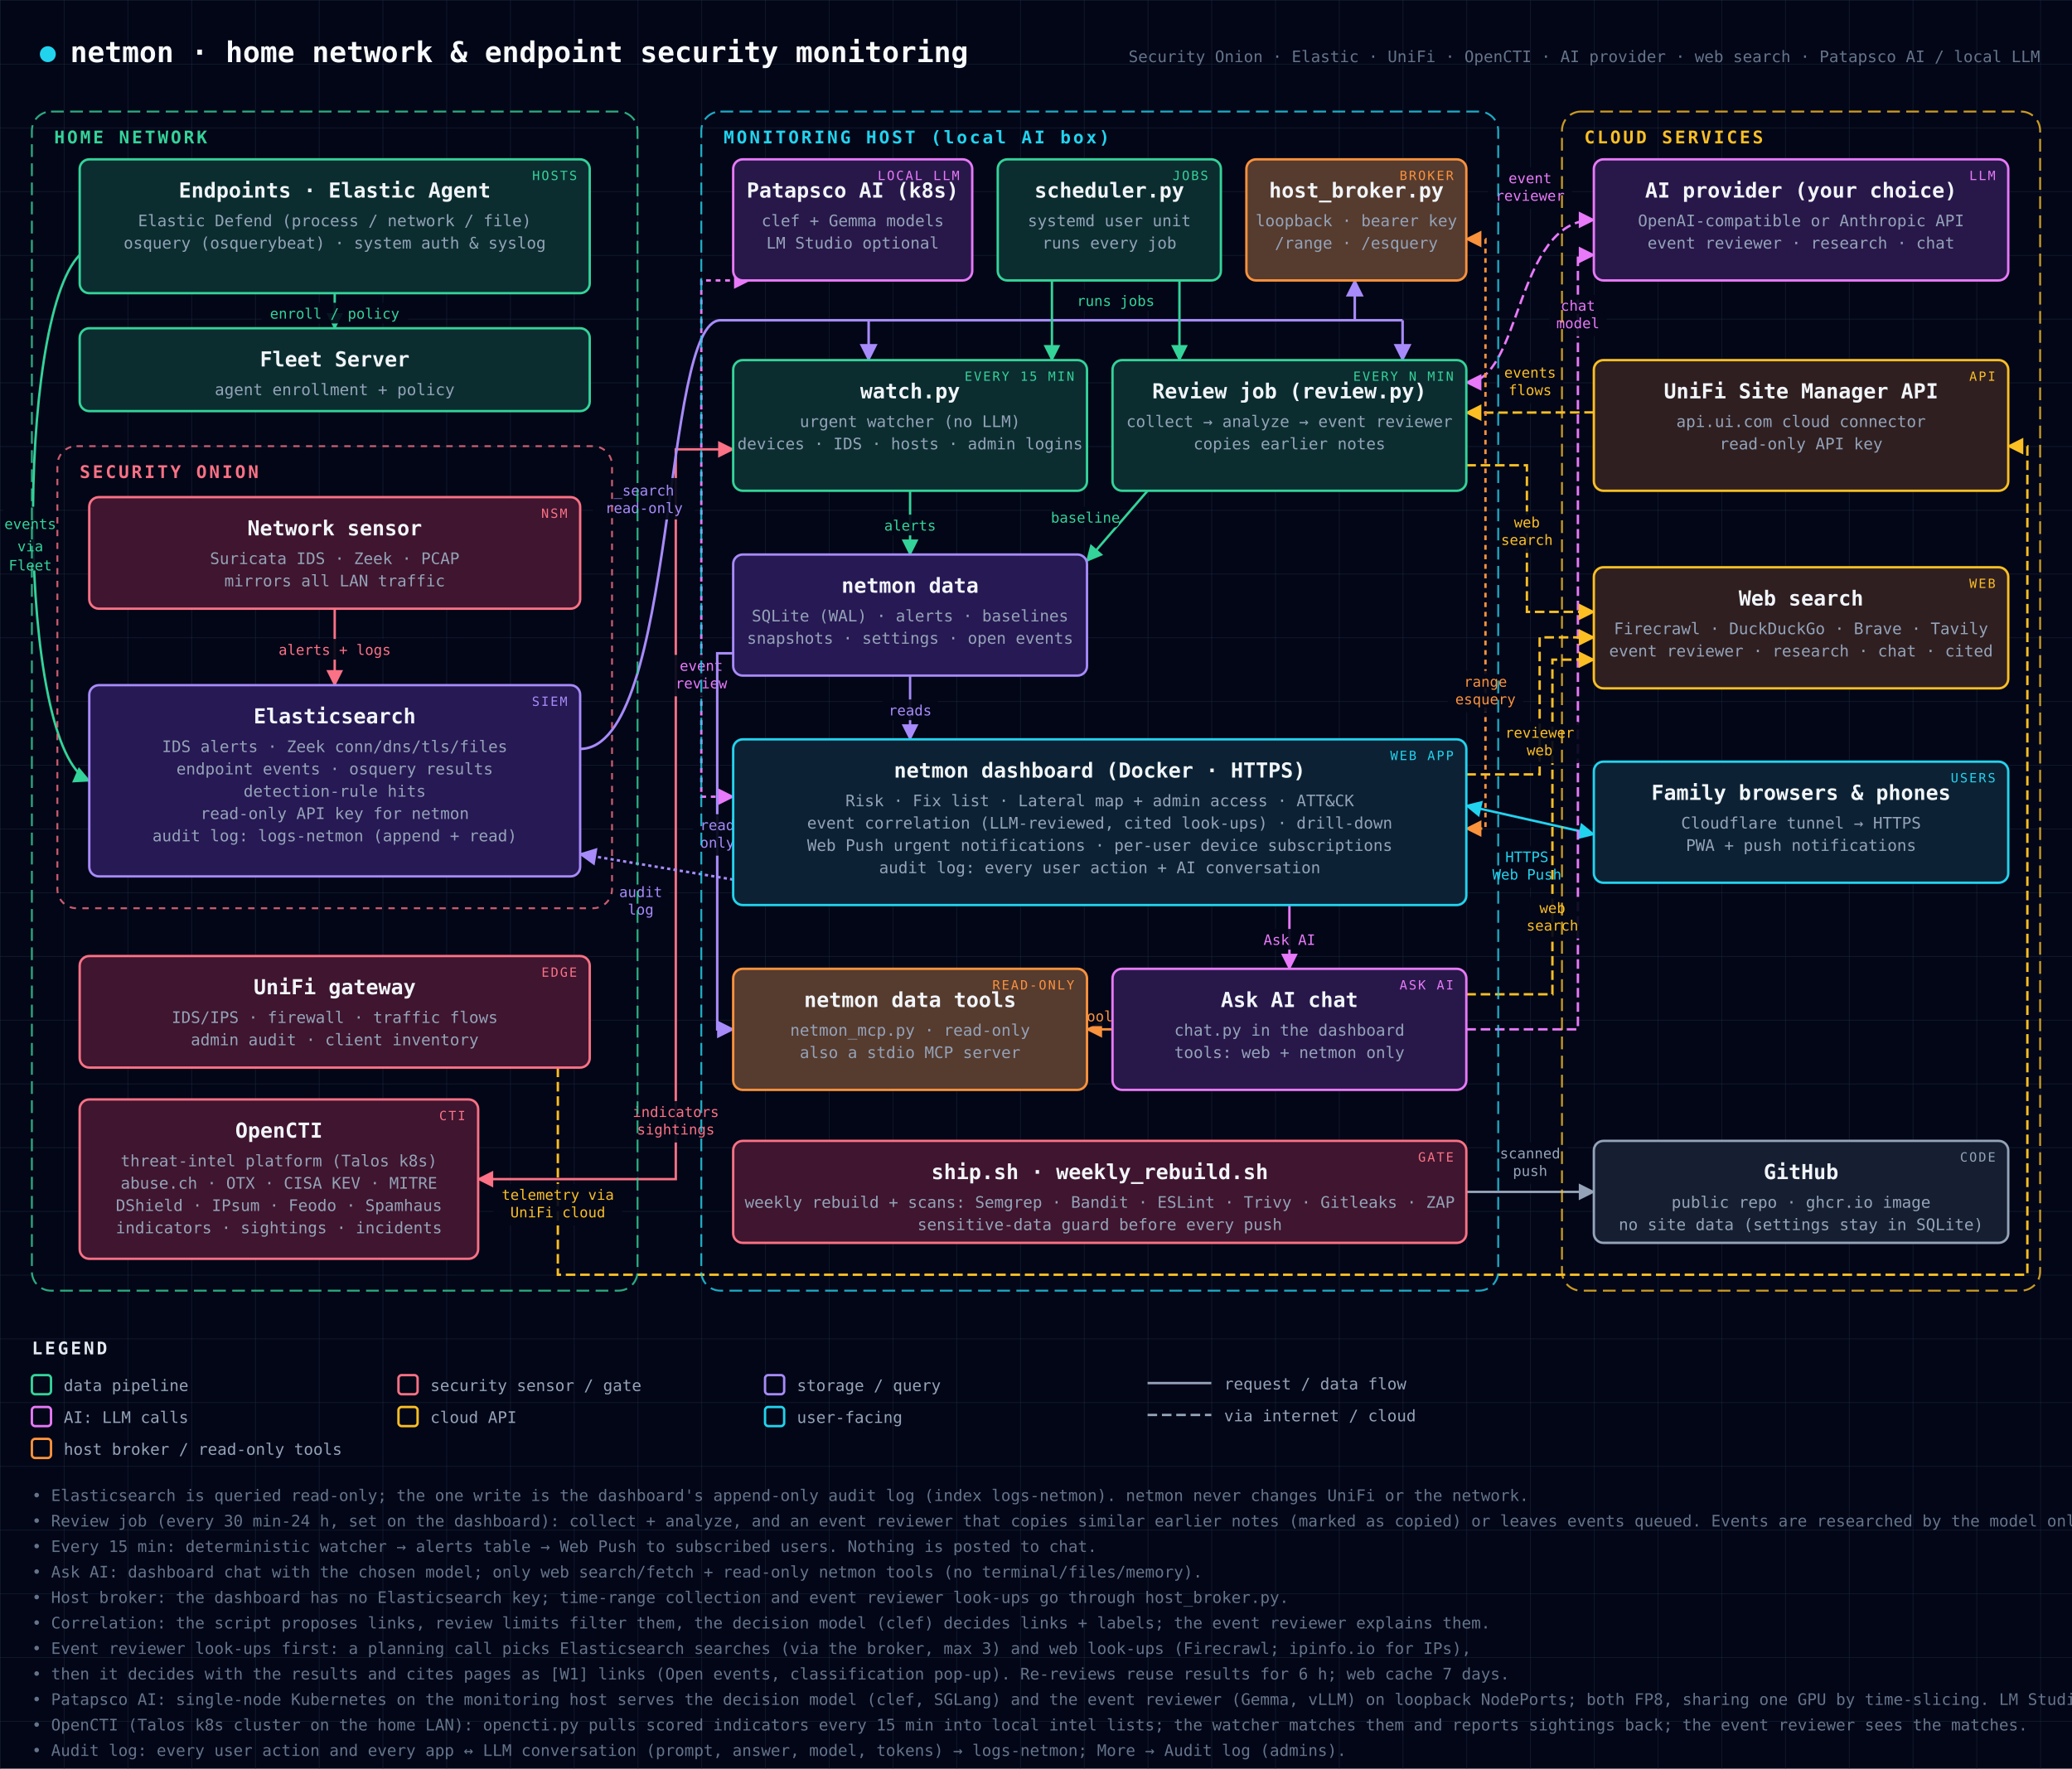
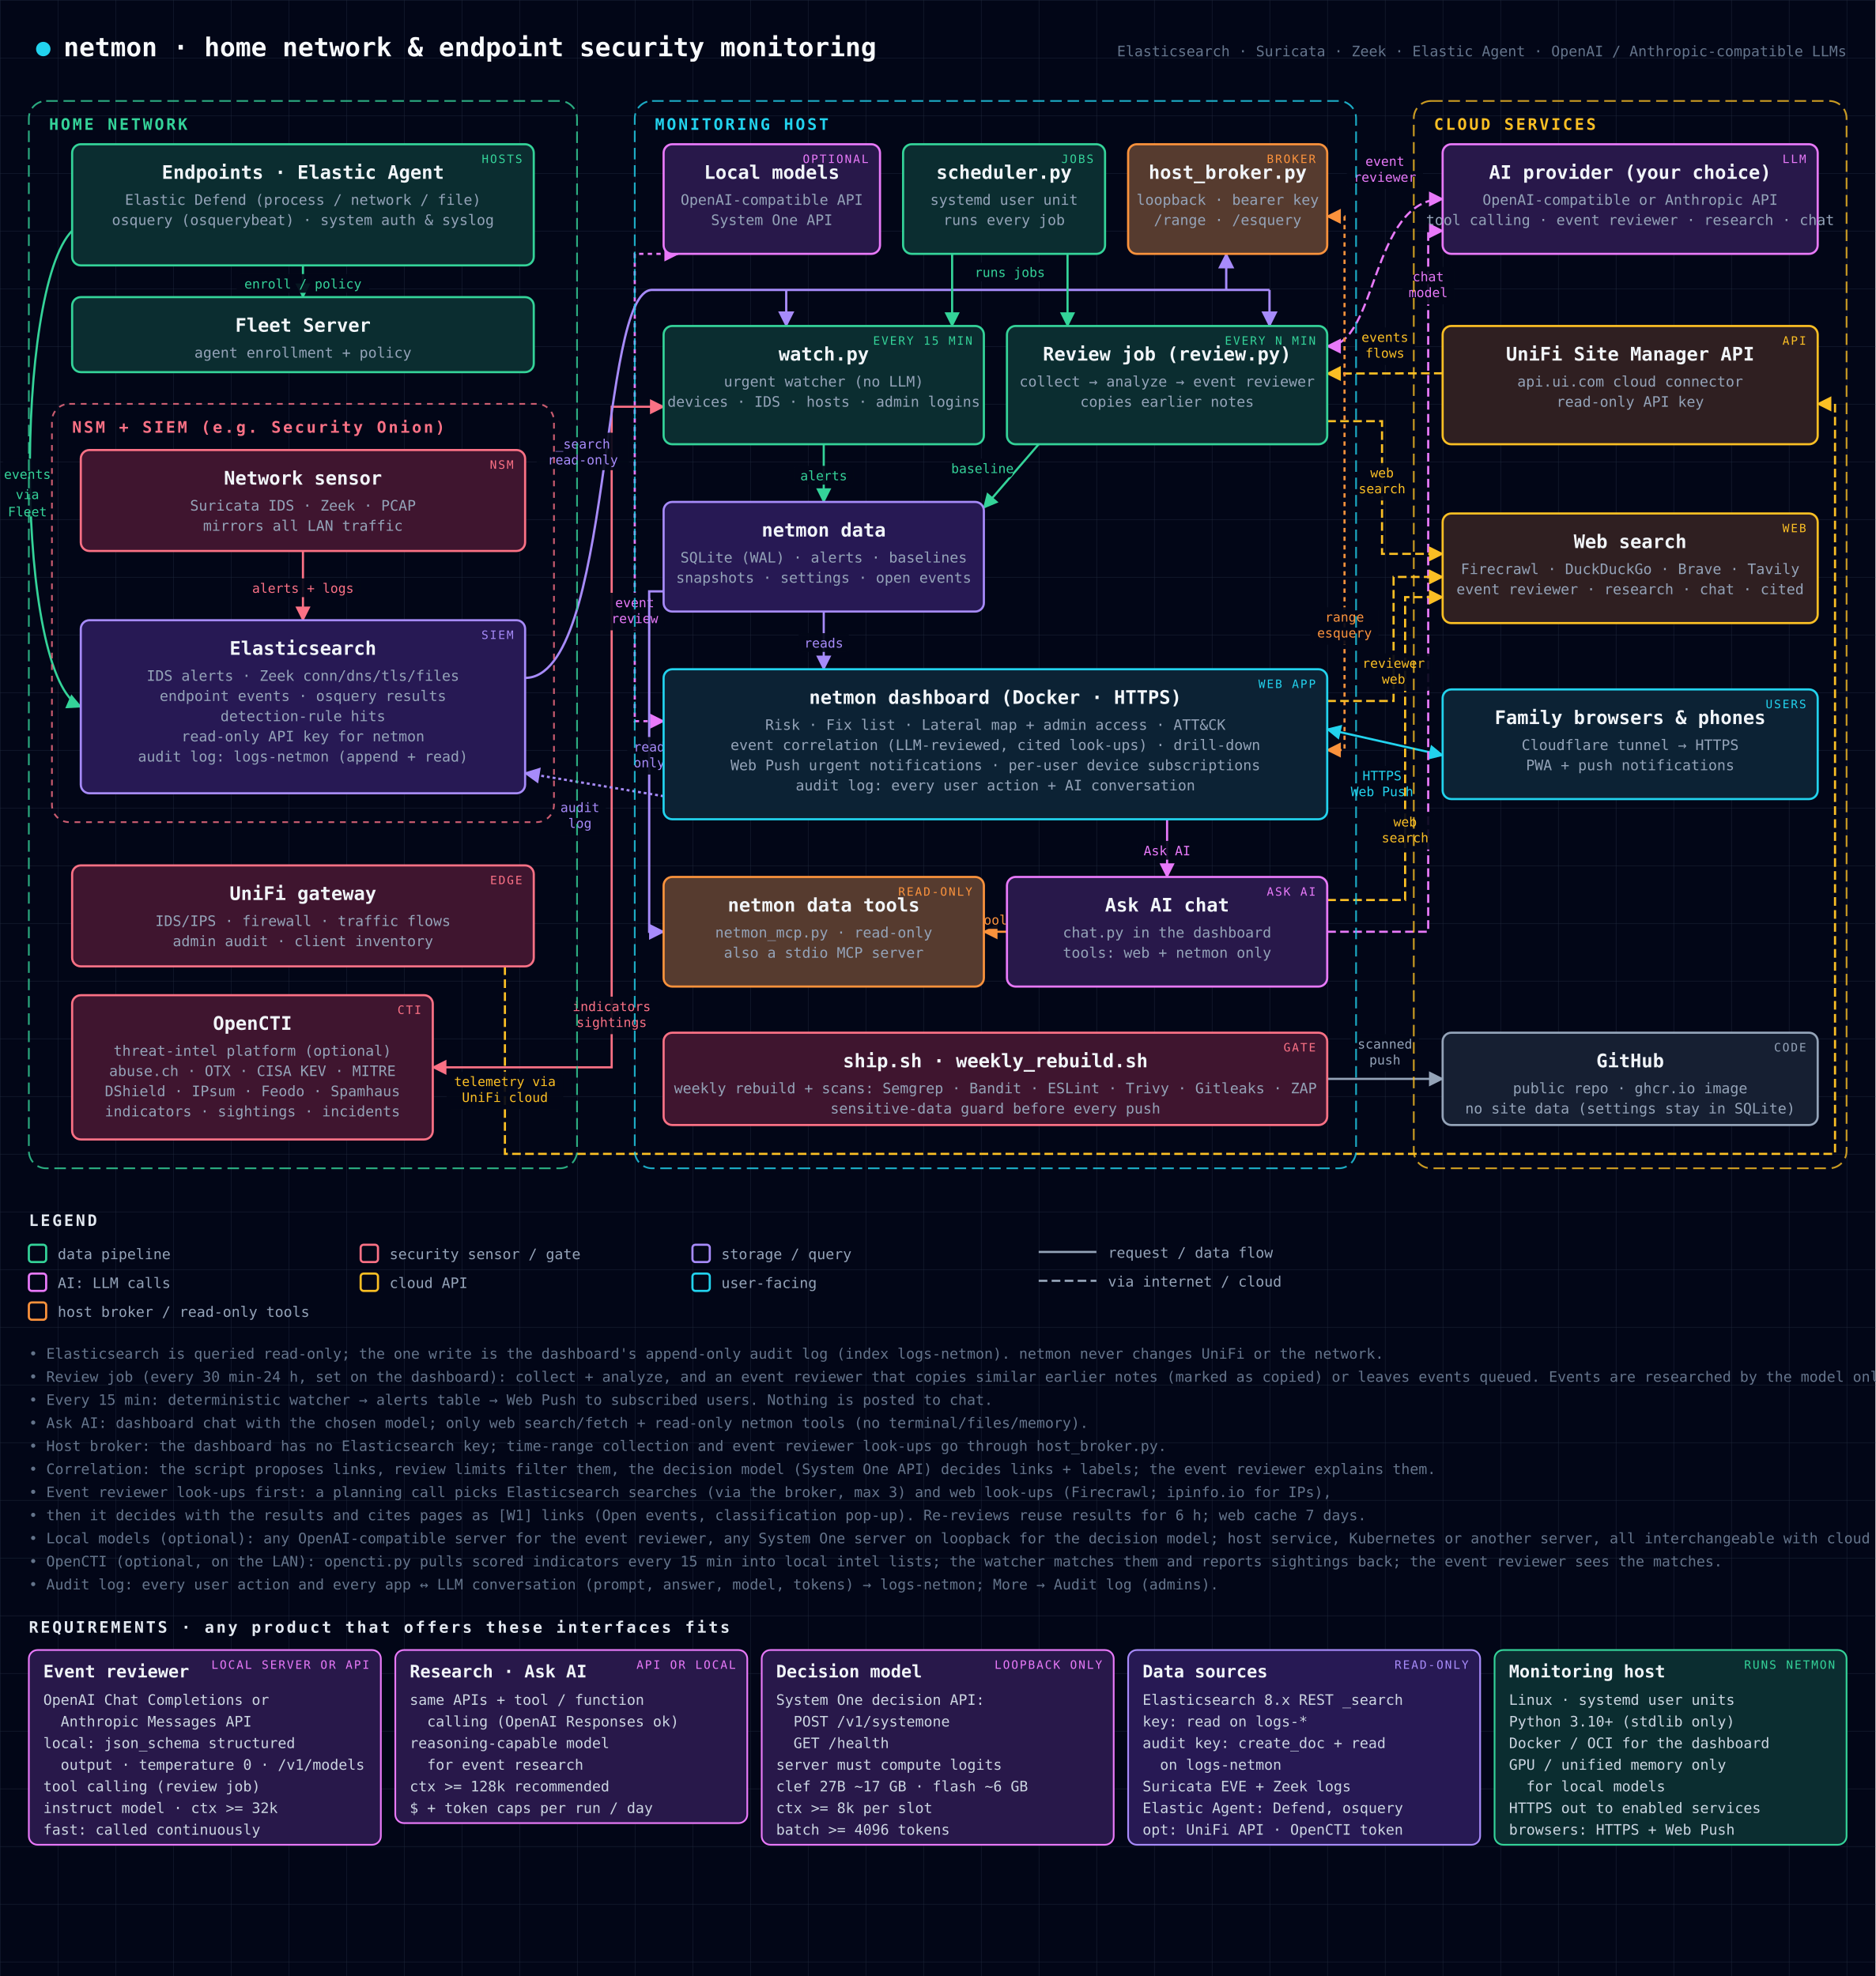
- <svg xmlns="http://www.w3.org/2000/svg" viewBox="0 0 1300 1110" width="1300" height="1110" font-family="JetBrains Mono, ui-monospace, SFMono-Regular, Menlo, Consolas, monospace">
+ <svg xmlns="http://www.w3.org/2000/svg" viewBox="0 0 1300 1370" width="1300" height="1370" font-family="JetBrains Mono, ui-monospace, SFMono-Regular, Menlo, Consolas, monospace">
  <defs>
    <pattern id="grid" width="40" height="40" patternUnits="userSpaceOnUse">
      <path d="M 40 0 L 0 0 0 40" fill="none" stroke="#1e293b" stroke-width="0.5" />
    </pattern>
    <marker id="ah-22d3ee" viewBox="0 0 10 10" refX="9" refY="5" markerWidth="7" markerHeight="7" orient="auto-start-reverse">
      <path d="M0,0 L10,5 L0,10 z" fill="#22d3ee" />
    </marker>
    <marker id="ah-34d399" viewBox="0 0 10 10" refX="9" refY="5" markerWidth="7" markerHeight="7" orient="auto-start-reverse">
      <path d="M0,0 L10,5 L0,10 z" fill="#34d399" />
    </marker>
    <marker id="ah-64748b" viewBox="0 0 10 10" refX="9" refY="5" markerWidth="7" markerHeight="7" orient="auto-start-reverse">
      <path d="M0,0 L10,5 L0,10 z" fill="#64748b" />
    </marker>
    <marker id="ah-94a3b8" viewBox="0 0 10 10" refX="9" refY="5" markerWidth="7" markerHeight="7" orient="auto-start-reverse">
      <path d="M0,0 L10,5 L0,10 z" fill="#94a3b8" />
    </marker>
    <marker id="ah-a78bfa" viewBox="0 0 10 10" refX="9" refY="5" markerWidth="7" markerHeight="7" orient="auto-start-reverse">
      <path d="M0,0 L10,5 L0,10 z" fill="#a78bfa" />
    </marker>
    <marker id="ah-e879f9" viewBox="0 0 10 10" refX="9" refY="5" markerWidth="7" markerHeight="7" orient="auto-start-reverse">
      <path d="M0,0 L10,5 L0,10 z" fill="#e879f9" />
    </marker>
    <marker id="ah-fb7185" viewBox="0 0 10 10" refX="9" refY="5" markerWidth="7" markerHeight="7" orient="auto-start-reverse">
      <path d="M0,0 L10,5 L0,10 z" fill="#fb7185" />
    </marker>
    <marker id="ah-fb923c" viewBox="0 0 10 10" refX="9" refY="5" markerWidth="7" markerHeight="7" orient="auto-start-reverse">
      <path d="M0,0 L10,5 L0,10 z" fill="#fb923c" />
    </marker>
    <marker id="ah-fbbf24" viewBox="0 0 10 10" refX="9" refY="5" markerWidth="7" markerHeight="7" orient="auto-start-reverse">
      <path d="M0,0 L10,5 L0,10 z" fill="#fbbf24" />
    </marker>
  </defs>
-   <rect width="1300" height="1110" fill="#020617" />
-   <rect width="1300" height="1110" fill="url(#grid)" />
+   <rect width="1300" height="1370" fill="#020617" />
+   <rect width="1300" height="1370" fill="url(#grid)" />
  <circle cx="30" cy="34" r="5" fill="#22d3ee" />
  <text x="44" y="39" fill="#f8fafc" font-size="18" font-weight="700">netmon · home network &amp; endpoint security monitoring</text>
-   <text x="1280" y="39" text-anchor="end" fill="#64748b" font-size="10">Security Onion · Elastic · UniFi · OpenCTI · AI provider · web search · Patapsco AI / local LLM</text>
+   <text x="1280" y="39" text-anchor="end" fill="#64748b" font-size="10">Elasticsearch · Suricata · Zeek · Elastic Agent · OpenAI / Anthropic-compatible LLMs</text>
  <path d="M210.0,184 L210.0,206" fill="none" stroke="#34d399" stroke-width="1.5" marker-end="url(#ah-34d399)" />
  <rect x="164.0" y="190.0" width="92.0" height="13" rx="3" fill="#020617" opacity="0.92" />
  <text x="210.0" y="200.0" text-anchor="middle" fill="#34d399" font-size="9">enroll / policy</text>
  <path d="M50,160 C10,200 10,470 56,490" fill="none" stroke="#34d399" stroke-width="1.5" marker-end="url(#ah-34d399)" />
  <rect x="2" y="318" width="34" height="40" fill="#020617" opacity="0.9" />
  <text x="19" y="332" text-anchor="middle" fill="#34d399" font-size="9">events</text>
  <text x="19" y="346" text-anchor="middle" fill="#34d399" font-size="9">via</text>
  <text x="19" y="358" text-anchor="middle" fill="#34d399" font-size="9">Fleet</text>
  <path d="M210.0,382 L210.0,430" fill="none" stroke="#fb7185" stroke-width="1.5" marker-end="url(#ah-fb7185)" />
  <rect x="169.6" y="401.0" width="80.8" height="13" rx="3" fill="#020617" opacity="0.92" />
  <text x="210.0" y="411.0" text-anchor="middle" fill="#fb7185" font-size="9">alerts + logs</text>
  <path d="M300,740 L424,740 L424,282 L460,282" fill="none" stroke="#fb7185" stroke-width="1.5" marker-start="url(#ah-fb7185)" marker-end="url(#ah-fb7185)" />
  <rect x="392.0" y="691" width="64.0" height="26" rx="3" fill="#020617" opacity="0.92" />
  <text x="424" y="701" text-anchor="middle" fill="#fb7185" font-size="9">indicators</text>
  <text x="424" y="712" text-anchor="middle" fill="#fb7185" font-size="9">sightings</text>
  <path d="M364,470 C425,470 415,201 452,201 L880,201" fill="none" stroke="#a78bfa" stroke-width="1.6" />
  <path d="M545,201 L545,226" fill="none" stroke="#a78bfa" stroke-width="1.6" marker-end="url(#ah-a78bfa)" />
  <path d="M880,201 L880,226" fill="none" stroke="#a78bfa" stroke-width="1.6" marker-end="url(#ah-a78bfa)" />
  <rect x="372" y="300" width="64" height="26" rx="3" fill="#020617" opacity="0.92" />
  <text x="404" y="311" text-anchor="middle" fill="#a78bfa" font-size="9">_search</text>
  <text x="404" y="322" text-anchor="middle" fill="#a78bfa" font-size="9">read-only</text>
  <path d="M350,670 L350,800 L1272,800 L1272,280 L1260,280" fill="none" stroke="#fbbf24" stroke-width="1.5" stroke-dasharray="6,3" marker-end="url(#ah-fbbf24)" />
  <rect x="309.6" y="743" width="80.8" height="26" rx="3" fill="#020617" opacity="0.92" />
  <text x="350" y="753" text-anchor="middle" fill="#fbbf24" font-size="9">telemetry via</text>
  <text x="350" y="764" text-anchor="middle" fill="#fbbf24" font-size="9">UniFi cloud</text>
  <path d="M1000,258.8 L920,259" fill="none" stroke="#fbbf24" stroke-width="1.5" marker-end="url(#ah-fbbf24)" stroke-dasharray="6,3" />
  <rect x="939.2" y="227" width="41.6" height="26" rx="3" fill="#020617" opacity="0.92" />
  <text x="960" y="237" text-anchor="middle" fill="#fbbf24" font-size="9">events</text>
  <text x="960" y="248" text-anchor="middle" fill="#fbbf24" font-size="9">flows</text>
  <path d="M920,240 C955,240 950,138 1000,138" fill="none" stroke="#e879f9" stroke-width="1.5" stroke-dasharray="6,3" marker-start="url(#ah-e879f9)" marker-end="url(#ah-e879f9)" />
  <rect x="933.6" y="105" width="52.8" height="26" rx="3" fill="#020617" opacity="0.92" />
  <text x="960" y="115" text-anchor="middle" fill="#e879f9" font-size="9">event</text>
  <text x="960" y="126" text-anchor="middle" fill="#e879f9" font-size="9">reviewer</text>
  <path d="M660,176 L660,226" fill="none" stroke="#34d399" stroke-width="1.5" marker-end="url(#ah-34d399)" />
  <path d="M740,176 L740,226" fill="none" stroke="#34d399" stroke-width="1.5" marker-end="url(#ah-34d399)" />
  <rect x="671" y="182" width="58" height="13" rx="3" fill="#020617" />
  <text x="700" y="192" text-anchor="middle" fill="#34d399" font-size="9">runs jobs</text>
  <path d="M850,201 L850,176" fill="none" stroke="#a78bfa" stroke-width="1.6" marker-end="url(#ah-a78bfa)" />
  <path d="M920,150 L932,150 L932,520 L920,520" fill="none" stroke="#fb923c" stroke-width="1.5" stroke-dasharray="3,3" marker-start="url(#ah-fb923c)" marker-end="url(#ah-fb923c)" />
  <rect x="908.4" y="421" width="47.2" height="26" rx="3" fill="#020617" opacity="0.92" />
  <text x="932" y="431" text-anchor="middle" fill="#fb923c" font-size="9">range</text>
  <text x="932" y="442" text-anchor="middle" fill="#fb923c" font-size="9">esquery</text>
  <path d="M571.0,308 L571.0,348" fill="none" stroke="#34d399" stroke-width="1.5" marker-end="url(#ah-34d399)" />
  <rect x="550.2" y="323.0" width="41.6" height="13" rx="3" fill="#020617" opacity="0.92" />
  <text x="571.0" y="333.0" text-anchor="middle" fill="#34d399" font-size="9">alerts</text>
  <path d="M720,308 L682,352" fill="none" stroke="#34d399" stroke-width="1.5" marker-end="url(#ah-34d399)" />
  <rect x="660" y="318" width="42" height="13" rx="3" fill="#020617" />
  <text x="681" y="328" text-anchor="middle" fill="#34d399" font-size="9">baseline</text>
  <path d="M571.0,424 L571,464" fill="none" stroke="#a78bfa" stroke-width="1.5" marker-end="url(#ah-a78bfa)" />
  <rect x="553.0" y="439.0" width="36.0" height="13" rx="3" fill="#020617" opacity="0.92" />
  <text x="571.0" y="449.0" text-anchor="middle" fill="#a78bfa" font-size="9">reads</text>
  <path d="M920,505.6 L1000,523.6" fill="none" stroke="#22d3ee" stroke-width="1.5" marker-end="url(#ah-22d3ee)" marker-start="url(#ah-22d3ee)" />
  <rect x="931.6" y="531" width="52.8" height="26" rx="3" fill="#020617" opacity="0.92" />
  <text x="958" y="541" text-anchor="middle" fill="#22d3ee" font-size="9">HTTPS</text>
  <text x="958" y="552" text-anchor="middle" fill="#22d3ee" font-size="9">Web Push</text>
  <path d="M920,748.0 L1000,748.0" fill="none" stroke="#94a3b8" stroke-width="1.5" marker-end="url(#ah-94a3b8)" />
  <rect x="936.4" y="717" width="47.2" height="26" rx="3" fill="#020617" opacity="0.92" />
  <text x="960" y="727" text-anchor="middle" fill="#94a3b8" font-size="9">scanned</text>
  <text x="960" y="738" text-anchor="middle" fill="#94a3b8" font-size="9">push</text>
  <path d="M470,176 L440,176 L440,500 L460,500" fill="none" stroke="#e879f9" stroke-width="1.5" stroke-dasharray="3,3" marker-start="url(#ah-e879f9)" marker-end="url(#ah-e879f9)" />
  <rect x="419.2" y="411" width="41.6" height="26" rx="3" fill="#020617" opacity="0.92" />
  <text x="440" y="421" text-anchor="middle" fill="#e879f9" font-size="9">event</text>
  <text x="440" y="432" text-anchor="middle" fill="#e879f9" font-size="9">review</text>
  <path d="M809,568 L809,608" fill="none" stroke="#e879f9" stroke-width="1.5" marker-end="url(#ah-e879f9)" />
  <rect x="788.2" y="583.0" width="41.6" height="13" rx="3" fill="#020617" opacity="0.92" />
  <text x="809.0" y="593.0" text-anchor="middle" fill="#e879f9" font-size="9">Ask AI</text>
  <path d="M698,646.0 L682,646.0" fill="none" stroke="#fb923c" stroke-width="1.5" marker-end="url(#ah-fb923c)" />
  <rect x="672.0" y="631.0" width="36.0" height="13" rx="3" fill="#020617" opacity="0.92" />
  <text x="690.0" y="641.0" text-anchor="middle" fill="#fb923c" font-size="9">tools</text>
  <path d="M460,410 L450,410 L450,646 L460,646" fill="none" stroke="#a78bfa" stroke-width="1.6" marker-end="url(#ah-a78bfa)" />
  <rect x="434.8" y="511" width="30.4" height="26" rx="3" fill="#020617" opacity="0.92" />
  <text x="450" y="521" text-anchor="middle" fill="#a78bfa" font-size="9">read</text>
  <text x="450" y="532" text-anchor="middle" fill="#a78bfa" font-size="9">only</text>
  <path d="M920,646 L990,646 L990,160 L1000,160" fill="none" stroke="#e879f9" stroke-width="1.5" stroke-dasharray="6,3" marker-end="url(#ah-e879f9)" />
  <rect x="972.0" y="185" width="36.0" height="26" rx="3" fill="#020617" opacity="0.92" />
  <text x="990" y="195" text-anchor="middle" fill="#e879f9" font-size="9">chat</text>
  <text x="990" y="206" text-anchor="middle" fill="#e879f9" font-size="9">model</text>
  <path d="M920,292 L958,292 L958,384 L1000,384" fill="none" stroke="#fbbf24" stroke-width="1.5" stroke-dasharray="6,3" marker-end="url(#ah-fbbf24)" />
  <rect x="937.2" y="321" width="41.6" height="26" rx="3" fill="#020617" opacity="0.92" />
  <text x="958" y="331" text-anchor="middle" fill="#fbbf24" font-size="9">web</text>
  <text x="958" y="342" text-anchor="middle" fill="#fbbf24" font-size="9">search</text>
  <path d="M920,624 L974,624 L974,414 L1000,414" fill="none" stroke="#fbbf24" stroke-width="1.5" stroke-dasharray="6,3" marker-end="url(#ah-fbbf24)" />
  <rect x="953.2" y="563" width="41.6" height="26" rx="3" fill="#020617" opacity="0.92" />
  <text x="974" y="573" text-anchor="middle" fill="#fbbf24" font-size="9">web</text>
  <text x="974" y="584" text-anchor="middle" fill="#fbbf24" font-size="9">search</text>
  <path d="M920,486 L966,486 L966,400 L1000,400" fill="none" stroke="#fbbf24" stroke-width="1.5" stroke-dasharray="6,3" marker-end="url(#ah-fbbf24)" />
  <rect x="939.6" y="453" width="52.8" height="26" rx="3" fill="#020617" opacity="0.92" />
  <text x="966" y="463" text-anchor="middle" fill="#fbbf24" font-size="9">reviewer</text>
  <text x="966" y="474" text-anchor="middle" fill="#fbbf24" font-size="9">web</text>
  <path d="M460,552 L364,536" fill="none" stroke="#a78bfa" stroke-width="1.6" stroke-dasharray="2,2" marker-end="url(#ah-a78bfa)" />
  <rect x="384.0" y="553" width="36.0" height="26" rx="3" fill="#020617" opacity="0.92" />
  <text x="402" y="563" text-anchor="middle" fill="#a78bfa" font-size="9">audit</text>
  <text x="402" y="574" text-anchor="middle" fill="#a78bfa" font-size="9">log</text>
  <rect x="20" y="70" width="380" height="740" rx="12" fill="none" stroke="#34d399" stroke-width="1.2" stroke-dasharray="8,4" opacity="0.8" />
  <text x="34" y="90" fill="#34d399" font-size="11" font-weight="700" letter-spacing="1.5">HOME NETWORK</text>
  <rect x="36" y="280" width="348" height="290" rx="12" fill="none" stroke="#fb7185" stroke-width="1.2" stroke-dasharray="4,4" opacity="0.8" />
-   <text x="50" y="300" fill="#fb7185" font-size="11" font-weight="700" letter-spacing="1.5">SECURITY ONION</text>
+   <text x="50" y="300" fill="#fb7185" font-size="11" font-weight="700" letter-spacing="1.5">NSM + SIEM (e.g. Security Onion)</text>
  <rect x="440" y="70" width="500" height="740" rx="12" fill="none" stroke="#22d3ee" stroke-width="1.2" stroke-dasharray="8,4" opacity="0.8" />
-   <text x="454" y="90" fill="#22d3ee" font-size="11" font-weight="700" letter-spacing="1.5">MONITORING HOST (local AI box)</text>
+   <text x="454" y="90" fill="#22d3ee" font-size="11" font-weight="700" letter-spacing="1.5">MONITORING HOST</text>
  <rect x="980" y="70" width="300" height="740" rx="12" fill="none" stroke="#fbbf24" stroke-width="1.2" stroke-dasharray="8,4" opacity="0.8" />
  <text x="994" y="90" fill="#fbbf24" font-size="11" font-weight="700" letter-spacing="1.5">CLOUD SERVICES</text>
  <rect x="50" y="100" width="320" height="84" rx="6" fill="#0f172a" />
  <rect x="50" y="100" width="320" height="84" rx="6" fill="rgba(6,78,59,0.4)" stroke="#34d399" stroke-width="1.5" />
  <text x="210.0" y="124" text-anchor="middle" fill="#f1f5f9" font-size="13" font-weight="700">Endpoints · Elastic Agent</text>
  <text x="210.0" y="142" text-anchor="middle" fill="#94a3b8" font-size="10">Elastic Defend (process / network / file)</text>
  <text x="210.0" y="156" text-anchor="middle" fill="#94a3b8" font-size="10">osquery (osquerybeat) · system auth &amp; syslog</text>
  <text x="362" y="113" text-anchor="end" fill="#34d399" font-size="8" letter-spacing="1">HOSTS</text>
  <rect x="50" y="206" width="320" height="52" rx="6" fill="#0f172a" />
  <rect x="50" y="206" width="320" height="52" rx="6" fill="rgba(6,78,59,0.4)" stroke="#34d399" stroke-width="1.5" />
  <text x="210.0" y="230" text-anchor="middle" fill="#f1f5f9" font-size="13" font-weight="700">Fleet Server</text>
  <text x="210.0" y="248" text-anchor="middle" fill="#94a3b8" font-size="10">agent enrollment + policy</text>
  <rect x="56" y="312" width="308" height="70" rx="6" fill="#0f172a" />
  <rect x="56" y="312" width="308" height="70" rx="6" fill="rgba(136,19,55,0.4)" stroke="#fb7185" stroke-width="1.5" />
  <text x="210.0" y="336" text-anchor="middle" fill="#f1f5f9" font-size="13" font-weight="700">Network sensor</text>
  <text x="210.0" y="354" text-anchor="middle" fill="#94a3b8" font-size="10">Suricata IDS · Zeek · PCAP</text>
  <text x="210.0" y="368" text-anchor="middle" fill="#94a3b8" font-size="10">mirrors all LAN traffic</text>
  <text x="356" y="325" text-anchor="end" fill="#fb7185" font-size="8" letter-spacing="1">NSM</text>
  <rect x="56" y="430" width="308" height="120" rx="6" fill="#0f172a" />
  <rect x="56" y="430" width="308" height="120" rx="6" fill="rgba(76,29,149,0.4)" stroke="#a78bfa" stroke-width="1.5" />
  <text x="210.0" y="454" text-anchor="middle" fill="#f1f5f9" font-size="13" font-weight="700">Elasticsearch</text>
  <text x="210.0" y="472" text-anchor="middle" fill="#94a3b8" font-size="10">IDS alerts · Zeek conn/dns/tls/files</text>
  <text x="210.0" y="486" text-anchor="middle" fill="#94a3b8" font-size="10">endpoint events · osquery results</text>
  <text x="210.0" y="500" text-anchor="middle" fill="#94a3b8" font-size="10">detection-rule hits</text>
  <text x="210.0" y="514" text-anchor="middle" fill="#94a3b8" font-size="10">read-only API key for netmon</text>
  <text x="210.0" y="528" text-anchor="middle" fill="#94a3b8" font-size="10">audit log: logs-netmon (append + read)</text>
  <text x="356" y="443" text-anchor="end" fill="#a78bfa" font-size="8" letter-spacing="1">SIEM</text>
  <rect x="50" y="600" width="320" height="70" rx="6" fill="#0f172a" />
  <rect x="50" y="600" width="320" height="70" rx="6" fill="rgba(136,19,55,0.4)" stroke="#fb7185" stroke-width="1.5" />
  <text x="210.0" y="624" text-anchor="middle" fill="#f1f5f9" font-size="13" font-weight="700">UniFi gateway</text>
  <text x="210.0" y="642" text-anchor="middle" fill="#94a3b8" font-size="10">IDS/IPS · firewall · traffic flows</text>
  <text x="210.0" y="656" text-anchor="middle" fill="#94a3b8" font-size="10">admin audit · client inventory</text>
  <text x="362" y="613" text-anchor="end" fill="#fb7185" font-size="8" letter-spacing="1">EDGE</text>
  <rect x="50" y="690" width="250" height="100" rx="6" fill="#0f172a" />
  <rect x="50" y="690" width="250" height="100" rx="6" fill="rgba(136,19,55,0.4)" stroke="#fb7185" stroke-width="1.5" />
  <text x="175.0" y="714" text-anchor="middle" fill="#f1f5f9" font-size="13" font-weight="700">OpenCTI</text>
-   <text x="175.0" y="732" text-anchor="middle" fill="#94a3b8" font-size="10">threat-intel platform (Talos k8s)</text>
+   <text x="175.0" y="732" text-anchor="middle" fill="#94a3b8" font-size="10">threat-intel platform (optional)</text>
  <text x="175.0" y="746" text-anchor="middle" fill="#94a3b8" font-size="10">abuse.ch · OTX · CISA KEV · MITRE</text>
  <text x="175.0" y="760" text-anchor="middle" fill="#94a3b8" font-size="10">DShield · IPsum · Feodo · Spamhaus</text>
  <text x="175.0" y="774" text-anchor="middle" fill="#94a3b8" font-size="10">indicators · sightings · incidents</text>
  <text x="292" y="703" text-anchor="end" fill="#fb7185" font-size="8" letter-spacing="1">CTI</text>
  <rect x="460" y="100" width="150" height="76" rx="6" fill="#0f172a" />
  <rect x="460" y="100" width="150" height="76" rx="6" fill="rgba(88,28,135,0.35)" stroke="#e879f9" stroke-width="1.5" />
-   <text x="535.0" y="124" text-anchor="middle" fill="#f1f5f9" font-size="13" font-weight="700">Patapsco AI (k8s)</text>
-   <text x="535.0" y="142" text-anchor="middle" fill="#94a3b8" font-size="10">clef + Gemma models</text>
-   <text x="535.0" y="156" text-anchor="middle" fill="#94a3b8" font-size="10">LM Studio optional</text>
-   <text x="602" y="113" text-anchor="end" fill="#e879f9" font-size="8" letter-spacing="1">LOCAL LLM</text>
+   <text x="535.0" y="124" text-anchor="middle" fill="#f1f5f9" font-size="13" font-weight="700">Local models</text>
+   <text x="535.0" y="142" text-anchor="middle" fill="#94a3b8" font-size="10">OpenAI-compatible API</text>
+   <text x="535.0" y="156" text-anchor="middle" fill="#94a3b8" font-size="10">System One API</text>
+   <text x="602" y="113" text-anchor="end" fill="#e879f9" font-size="8" letter-spacing="1">OPTIONAL</text>
  <rect x="626" y="100" width="140" height="76" rx="6" fill="#0f172a" />
  <rect x="626" y="100" width="140" height="76" rx="6" fill="rgba(6,78,59,0.4)" stroke="#34d399" stroke-width="1.5" />
  <text x="696.0" y="124" text-anchor="middle" fill="#f1f5f9" font-size="13" font-weight="700">scheduler.py</text>
  <text x="696.0" y="142" text-anchor="middle" fill="#94a3b8" font-size="10">systemd user unit</text>
  <text x="696.0" y="156" text-anchor="middle" fill="#94a3b8" font-size="10">runs every job</text>
  <text x="758" y="113" text-anchor="end" fill="#34d399" font-size="8" letter-spacing="1">JOBS</text>
  <rect x="782" y="100" width="138" height="76" rx="6" fill="#0f172a" />
  <rect x="782" y="100" width="138" height="76" rx="6" fill="rgba(251,146,60,0.3)" stroke="#fb923c" stroke-width="1.5" />
  <text x="851.0" y="124" text-anchor="middle" fill="#f1f5f9" font-size="13" font-weight="700">host_broker.py</text>
  <text x="851.0" y="142" text-anchor="middle" fill="#94a3b8" font-size="10">loopback · bearer key</text>
  <text x="851.0" y="156" text-anchor="middle" fill="#94a3b8" font-size="10">/range · /esquery</text>
  <text x="912" y="113" text-anchor="end" fill="#fb923c" font-size="8" letter-spacing="1">BROKER</text>
  <rect x="460" y="226" width="222" height="82" rx="6" fill="#0f172a" />
  <rect x="460" y="226" width="222" height="82" rx="6" fill="rgba(6,78,59,0.4)" stroke="#34d399" stroke-width="1.5" />
  <text x="571.0" y="250" text-anchor="middle" fill="#f1f5f9" font-size="13" font-weight="700">watch.py</text>
  <text x="571.0" y="268" text-anchor="middle" fill="#94a3b8" font-size="10">urgent watcher (no LLM)</text>
  <text x="571.0" y="282" text-anchor="middle" fill="#94a3b8" font-size="10">devices · IDS · hosts · admin logins</text>
  <text x="674" y="239" text-anchor="end" fill="#34d399" font-size="8" letter-spacing="1">EVERY 15 MIN</text>
  <rect x="698" y="226" width="222" height="82" rx="6" fill="#0f172a" />
  <rect x="698" y="226" width="222" height="82" rx="6" fill="rgba(6,78,59,0.4)" stroke="#34d399" stroke-width="1.5" />
  <text x="809.0" y="250" text-anchor="middle" fill="#f1f5f9" font-size="13" font-weight="700">Review job (review.py)</text>
  <text x="809.0" y="268" text-anchor="middle" fill="#94a3b8" font-size="10">collect → analyze → event reviewer</text>
  <text x="809.0" y="282" text-anchor="middle" fill="#94a3b8" font-size="10">copies earlier notes</text>
  <text x="912" y="239" text-anchor="end" fill="#34d399" font-size="8" letter-spacing="1">EVERY N MIN</text>
  <rect x="460" y="348" width="222" height="76" rx="6" fill="#0f172a" />
  <rect x="460" y="348" width="222" height="76" rx="6" fill="rgba(76,29,149,0.4)" stroke="#a78bfa" stroke-width="1.5" />
  <text x="571.0" y="372" text-anchor="middle" fill="#f1f5f9" font-size="13" font-weight="700">netmon data</text>
  <text x="571.0" y="390" text-anchor="middle" fill="#94a3b8" font-size="10">SQLite (WAL) · alerts · baselines</text>
  <text x="571.0" y="404" text-anchor="middle" fill="#94a3b8" font-size="10">snapshots · settings · open events</text>
  <rect x="460" y="464" width="460" height="104" rx="6" fill="#0f172a" />
  <rect x="460" y="464" width="460" height="104" rx="6" fill="rgba(8,51,68,0.4)" stroke="#22d3ee" stroke-width="1.5" />
  <text x="690.0" y="488" text-anchor="middle" fill="#f1f5f9" font-size="13" font-weight="700">netmon dashboard  (Docker · HTTPS)</text>
  <text x="690.0" y="506" text-anchor="middle" fill="#94a3b8" font-size="10">Risk · Fix list · Lateral map + admin access · ATT&amp;CK</text>
  <text x="690.0" y="520" text-anchor="middle" fill="#94a3b8" font-size="10">event correlation (LLM-reviewed, cited look-ups) · drill-down</text>
  <text x="690.0" y="534" text-anchor="middle" fill="#94a3b8" font-size="10">Web Push urgent notifications · per-user device subscriptions</text>
  <text x="690.0" y="548" text-anchor="middle" fill="#94a3b8" font-size="10">audit log: every user action + AI conversation</text>
  <text x="912" y="477" text-anchor="end" fill="#22d3ee" font-size="8" letter-spacing="1">WEB APP</text>
  <rect x="460" y="608" width="222" height="76" rx="6" fill="#0f172a" />
  <rect x="460" y="608" width="222" height="76" rx="6" fill="rgba(251,146,60,0.3)" stroke="#fb923c" stroke-width="1.5" />
  <text x="571.0" y="632" text-anchor="middle" fill="#f1f5f9" font-size="13" font-weight="700">netmon data tools</text>
  <text x="571.0" y="650" text-anchor="middle" fill="#94a3b8" font-size="10">netmon_mcp.py · read-only</text>
  <text x="571.0" y="664" text-anchor="middle" fill="#94a3b8" font-size="10">also a stdio MCP server</text>
  <text x="674" y="621" text-anchor="end" fill="#fb923c" font-size="8" letter-spacing="1">READ-ONLY</text>
  <rect x="698" y="608" width="222" height="76" rx="6" fill="#0f172a" />
  <rect x="698" y="608" width="222" height="76" rx="6" fill="rgba(88,28,135,0.35)" stroke="#e879f9" stroke-width="1.5" />
  <text x="809.0" y="632" text-anchor="middle" fill="#f1f5f9" font-size="13" font-weight="700">Ask AI chat</text>
  <text x="809.0" y="650" text-anchor="middle" fill="#94a3b8" font-size="10">chat.py in the dashboard</text>
  <text x="809.0" y="664" text-anchor="middle" fill="#94a3b8" font-size="10">tools: web + netmon only</text>
  <text x="912" y="621" text-anchor="end" fill="#e879f9" font-size="8" letter-spacing="1">ASK AI</text>
  <rect x="460" y="716" width="460" height="64" rx="6" fill="#0f172a" />
  <rect x="460" y="716" width="460" height="64" rx="6" fill="rgba(136,19,55,0.4)" stroke="#fb7185" stroke-width="1.5" />
  <text x="690.0" y="740" text-anchor="middle" fill="#f1f5f9" font-size="13" font-weight="700">ship.sh · weekly_rebuild.sh</text>
  <text x="690.0" y="758" text-anchor="middle" fill="#94a3b8" font-size="10">weekly rebuild + scans: Semgrep · Bandit · ESLint · Trivy · Gitleaks · ZAP</text>
  <text x="690.0" y="772" text-anchor="middle" fill="#94a3b8" font-size="10">sensitive-data guard before every push</text>
  <text x="912" y="729" text-anchor="end" fill="#fb7185" font-size="8" letter-spacing="1">GATE</text>
  <rect x="1000" y="100" width="260" height="76" rx="6" fill="#0f172a" />
  <rect x="1000" y="100" width="260" height="76" rx="6" fill="rgba(88,28,135,0.35)" stroke="#e879f9" stroke-width="1.5" />
  <text x="1130.0" y="124" text-anchor="middle" fill="#f1f5f9" font-size="13" font-weight="700">AI provider (your choice)</text>
  <text x="1130.0" y="142" text-anchor="middle" fill="#94a3b8" font-size="10">OpenAI-compatible or Anthropic API</text>
-   <text x="1130.0" y="156" text-anchor="middle" fill="#94a3b8" font-size="10">event reviewer · research · chat</text>
+   <text x="1130.0" y="156" text-anchor="middle" fill="#94a3b8" font-size="10">tool calling · event reviewer · research · chat</text>
  <text x="1252" y="113" text-anchor="end" fill="#e879f9" font-size="8" letter-spacing="1">LLM</text>
  <rect x="1000" y="226" width="260" height="82" rx="6" fill="#0f172a" />
  <rect x="1000" y="226" width="260" height="82" rx="6" fill="rgba(120,53,15,0.3)" stroke="#fbbf24" stroke-width="1.5" />
  <text x="1130.0" y="250" text-anchor="middle" fill="#f1f5f9" font-size="13" font-weight="700">UniFi Site Manager API</text>
  <text x="1130.0" y="268" text-anchor="middle" fill="#94a3b8" font-size="10">api.ui.com cloud connector</text>
  <text x="1130.0" y="282" text-anchor="middle" fill="#94a3b8" font-size="10">read-only API key</text>
  <text x="1252" y="239" text-anchor="end" fill="#fbbf24" font-size="8" letter-spacing="1">API</text>
  <rect x="1000" y="356" width="260" height="76" rx="6" fill="#0f172a" />
  <rect x="1000" y="356" width="260" height="76" rx="6" fill="rgba(120,53,15,0.3)" stroke="#fbbf24" stroke-width="1.5" />
  <text x="1130.0" y="380" text-anchor="middle" fill="#f1f5f9" font-size="13" font-weight="700">Web search</text>
  <text x="1130.0" y="398" text-anchor="middle" fill="#94a3b8" font-size="10">Firecrawl · DuckDuckGo · Brave · Tavily</text>
  <text x="1130.0" y="412" text-anchor="middle" fill="#94a3b8" font-size="10">event reviewer · research · chat · cited</text>
  <text x="1252" y="369" text-anchor="end" fill="#fbbf24" font-size="8" letter-spacing="1">WEB</text>
  <rect x="1000" y="478" width="260" height="76" rx="6" fill="#0f172a" />
  <rect x="1000" y="478" width="260" height="76" rx="6" fill="rgba(8,51,68,0.4)" stroke="#22d3ee" stroke-width="1.5" />
  <text x="1130.0" y="502" text-anchor="middle" fill="#f1f5f9" font-size="13" font-weight="700">Family browsers &amp; phones</text>
  <text x="1130.0" y="520" text-anchor="middle" fill="#94a3b8" font-size="10">Cloudflare tunnel → HTTPS</text>
  <text x="1130.0" y="534" text-anchor="middle" fill="#94a3b8" font-size="10">PWA + push notifications</text>
  <text x="1252" y="491" text-anchor="end" fill="#22d3ee" font-size="8" letter-spacing="1">USERS</text>
  <rect x="1000" y="716" width="260" height="64" rx="6" fill="#0f172a" />
  <rect x="1000" y="716" width="260" height="64" rx="6" fill="rgba(30,41,59,0.5)" stroke="#94a3b8" stroke-width="1.5" />
  <text x="1130.0" y="740" text-anchor="middle" fill="#f1f5f9" font-size="13" font-weight="700">GitHub</text>
  <text x="1130.0" y="758" text-anchor="middle" fill="#94a3b8" font-size="10">public repo · ghcr.io image</text>
  <text x="1130.0" y="772" text-anchor="middle" fill="#94a3b8" font-size="10">no site data (settings stay in SQLite)</text>
  <text x="1252" y="729" text-anchor="end" fill="#94a3b8" font-size="8" letter-spacing="1">CODE</text>
  <text x="20" y="850" fill="#e2e8f0" font-size="11" font-weight="700" letter-spacing="1.5">LEGEND</text>
  <rect x="20" y="863" width="12" height="12" rx="2" fill="none" stroke="#34d399" stroke-width="1.5" />
  <text x="40" y="873" fill="#94a3b8" font-size="10">data pipeline</text>
  <rect x="250" y="863" width="12" height="12" rx="2" fill="none" stroke="#fb7185" stroke-width="1.5" />
  <text x="270" y="873" fill="#94a3b8" font-size="10">security sensor / gate</text>
  <rect x="480" y="863" width="12" height="12" rx="2" fill="none" stroke="#a78bfa" stroke-width="1.5" />
  <text x="500" y="873" fill="#94a3b8" font-size="10">storage / query</text>
  <rect x="20" y="883" width="12" height="12" rx="2" fill="none" stroke="#e879f9" stroke-width="1.5" />
  <text x="40" y="893" fill="#94a3b8" font-size="10">AI: LLM calls</text>
  <rect x="250" y="883" width="12" height="12" rx="2" fill="none" stroke="#fbbf24" stroke-width="1.5" />
  <text x="270" y="893" fill="#94a3b8" font-size="10">cloud API</text>
  <rect x="480" y="883" width="12" height="12" rx="2" fill="none" stroke="#22d3ee" stroke-width="1.5" />
  <text x="500" y="893" fill="#94a3b8" font-size="10">user-facing</text>
  <rect x="20" y="903" width="12" height="12" rx="2" fill="none" stroke="#fb923c" stroke-width="1.5" />
  <text x="40" y="913" fill="#94a3b8" font-size="10">host broker / read-only tools</text>
  <line x1="720" y1="868" x2="760" y2="868" stroke="#94a3b8" stroke-width="1.5" />
  <text x="768" y="872" fill="#94a3b8" font-size="10">request / data flow</text>
  <line x1="720" y1="888" x2="760" y2="888" stroke="#94a3b8" stroke-width="1.5" stroke-dasharray="6,3" />
  <text x="768" y="892" fill="#94a3b8" font-size="10">via internet / cloud</text>
  <text x="20" y="942" fill="#64748b" font-size="10">• Elasticsearch is queried read-only; the one write is the dashboard's append-only audit log (index logs-netmon). netmon never changes UniFi or the network.</text>
  <text x="20" y="958" fill="#64748b" font-size="10">• Review job (every 30 min-24 h, set on the dashboard): collect + analyze, and an event reviewer that copies similar earlier notes (marked as copied) or leaves events queued. Events are researched by the model only when a person clicks Send to research.</text>
  <text x="20" y="974" fill="#64748b" font-size="10">• Every 15 min: deterministic watcher → alerts table → Web Push to subscribed users. Nothing is posted to chat.</text>
  <text x="20" y="990" fill="#64748b" font-size="10">• Ask AI: dashboard chat with the chosen model; only web search/fetch + read-only netmon tools (no terminal/files/memory).</text>
  <text x="20" y="1006" fill="#64748b" font-size="10">• Host broker: the dashboard has no Elasticsearch key; time-range collection and event reviewer look-ups go through host_broker.py.</text>
-   <text x="20" y="1022" fill="#64748b" font-size="10">• Correlation: the script proposes links, review limits filter them, the decision model (clef) decides links + labels; the event reviewer explains them.</text>
+   <text x="20" y="1022" fill="#64748b" font-size="10">• Correlation: the script proposes links, review limits filter them, the decision model (System One API) decides links + labels; the event reviewer explains them.</text>
  <text x="20" y="1038" fill="#64748b" font-size="10">• Event reviewer look-ups first: a planning call picks Elasticsearch searches (via the broker, max 3) and web look-ups (Firecrawl; ipinfo.io for IPs),</text>
  <text x="20" y="1054" fill="#64748b" font-size="10">•    then it decides with the results and cites pages as [W1] links (Open events, classification pop-up). Re-reviews reuse results for 6 h; web cache 7 days.</text>
-   <text x="20" y="1070" fill="#64748b" font-size="10">• Patapsco AI: single-node Kubernetes on the monitoring host serves the decision model (clef, SGLang) and the event reviewer (Gemma, vLLM) on loopback NodePorts; both FP8, sharing one GPU by time-slicing. LM Studio / llama.cpp remains a selectable backend.</text>
-   <text x="20" y="1086" fill="#64748b" font-size="10">• OpenCTI (Talos k8s cluster on the home LAN): opencti.py pulls scored indicators every 15 min into local intel lists; the watcher matches them and reports sightings back; the event reviewer sees the matches.</text>
+   <text x="20" y="1070" fill="#64748b" font-size="10">• Local models (optional): any OpenAI-compatible server for the event reviewer, any System One server on loopback for the decision model; host service, Kubernetes or another server, all interchangeable with cloud APIs.</text>
+   <text x="20" y="1086" fill="#64748b" font-size="10">• OpenCTI (optional, on the LAN): opencti.py pulls scored indicators every 15 min into local intel lists; the watcher matches them and reports sightings back; the event reviewer sees the matches.</text>
  <text x="20" y="1102" fill="#64748b" font-size="10">• Audit log: every user action and every app ↔ LLM conversation (prompt, answer, model, tokens) → logs-netmon; More → Audit log (admins).</text>
+   <text x="20" y="1132" fill="#e2e8f0" font-size="11" font-weight="700" letter-spacing="1.5">REQUIREMENTS · any product that offers these interfaces fits</text>
+   <rect x="20" y="1144" width="244" height="135" rx="6" fill="#0f172a" />
+   <rect x="20" y="1144" width="244" height="135" rx="6" fill="rgba(88,28,135,0.35)" stroke="#e879f9" stroke-width="1.2" />
+   <text x="30" y="1163" fill="#f1f5f9" font-size="12" font-weight="700">Event reviewer</text>
+   <text x="256" y="1157" text-anchor="end" fill="#e879f9" font-size="8" letter-spacing="1">LOCAL SERVER OR API</text>
+   <text x="30" y="1182" fill="#cbd5e1" font-size="10" xml:space="preserve">OpenAI Chat Completions or</text>
+   <text x="30" y="1197" fill="#cbd5e1" font-size="10" xml:space="preserve">  Anthropic Messages API</text>
+   <text x="30" y="1212" fill="#cbd5e1" font-size="10" xml:space="preserve">local: json_schema structured</text>
+   <text x="30" y="1227" fill="#cbd5e1" font-size="10" xml:space="preserve">  output · temperature 0 · /v1/models</text>
+   <text x="30" y="1242" fill="#cbd5e1" font-size="10" xml:space="preserve">tool calling (review job)</text>
+   <text x="30" y="1257" fill="#cbd5e1" font-size="10" xml:space="preserve">instruct model · ctx &gt;= 32k</text>
+   <text x="30" y="1272" fill="#cbd5e1" font-size="10" xml:space="preserve">fast: called continuously</text>
+   <rect x="274" y="1144" width="244" height="120" rx="6" fill="#0f172a" />
+   <rect x="274" y="1144" width="244" height="120" rx="6" fill="rgba(88,28,135,0.35)" stroke="#e879f9" stroke-width="1.2" />
+   <text x="284" y="1163" fill="#f1f5f9" font-size="12" font-weight="700">Research · Ask AI</text>
+   <text x="510" y="1157" text-anchor="end" fill="#e879f9" font-size="8" letter-spacing="1">API OR LOCAL</text>
+   <text x="284" y="1182" fill="#cbd5e1" font-size="10" xml:space="preserve">same APIs + tool / function</text>
+   <text x="284" y="1197" fill="#cbd5e1" font-size="10" xml:space="preserve">  calling (OpenAI Responses ok)</text>
+   <text x="284" y="1212" fill="#cbd5e1" font-size="10" xml:space="preserve">reasoning-capable model</text>
+   <text x="284" y="1227" fill="#cbd5e1" font-size="10" xml:space="preserve">  for event research</text>
+   <text x="284" y="1242" fill="#cbd5e1" font-size="10" xml:space="preserve">ctx &gt;= 128k recommended</text>
+   <text x="284" y="1257" fill="#cbd5e1" font-size="10" xml:space="preserve">$ + token caps per run / day</text>
+   <rect x="528" y="1144" width="244" height="135" rx="6" fill="#0f172a" />
+   <rect x="528" y="1144" width="244" height="135" rx="6" fill="rgba(88,28,135,0.35)" stroke="#e879f9" stroke-width="1.2" />
+   <text x="538" y="1163" fill="#f1f5f9" font-size="12" font-weight="700">Decision model</text>
+   <text x="764" y="1157" text-anchor="end" fill="#e879f9" font-size="8" letter-spacing="1">LOOPBACK ONLY</text>
+   <text x="538" y="1182" fill="#cbd5e1" font-size="10" xml:space="preserve">System One decision API:</text>
+   <text x="538" y="1197" fill="#cbd5e1" font-size="10" xml:space="preserve">  POST /v1/systemone</text>
+   <text x="538" y="1212" fill="#cbd5e1" font-size="10" xml:space="preserve">  GET /health</text>
+   <text x="538" y="1227" fill="#cbd5e1" font-size="10" xml:space="preserve">server must compute logits</text>
+   <text x="538" y="1242" fill="#cbd5e1" font-size="10" xml:space="preserve">clef 27B ~17 GB · flash ~6 GB</text>
+   <text x="538" y="1257" fill="#cbd5e1" font-size="10" xml:space="preserve">ctx &gt;= 8k per slot</text>
+   <text x="538" y="1272" fill="#cbd5e1" font-size="10" xml:space="preserve">batch &gt;= 4096 tokens</text>
+   <rect x="782" y="1144" width="244" height="135" rx="6" fill="#0f172a" />
+   <rect x="782" y="1144" width="244" height="135" rx="6" fill="rgba(76,29,149,0.4)" stroke="#a78bfa" stroke-width="1.2" />
+   <text x="792" y="1163" fill="#f1f5f9" font-size="12" font-weight="700">Data sources</text>
+   <text x="1018" y="1157" text-anchor="end" fill="#a78bfa" font-size="8" letter-spacing="1">READ-ONLY</text>
+   <text x="792" y="1182" fill="#cbd5e1" font-size="10" xml:space="preserve">Elasticsearch 8.x REST _search</text>
+   <text x="792" y="1197" fill="#cbd5e1" font-size="10" xml:space="preserve">key: read on logs-*</text>
+   <text x="792" y="1212" fill="#cbd5e1" font-size="10" xml:space="preserve">audit key: create_doc + read</text>
+   <text x="792" y="1227" fill="#cbd5e1" font-size="10" xml:space="preserve">  on logs-netmon</text>
+   <text x="792" y="1242" fill="#cbd5e1" font-size="10" xml:space="preserve">Suricata EVE + Zeek logs</text>
+   <text x="792" y="1257" fill="#cbd5e1" font-size="10" xml:space="preserve">Elastic Agent: Defend, osquery</text>
+   <text x="792" y="1272" fill="#cbd5e1" font-size="10" xml:space="preserve">opt: UniFi API · OpenCTI token</text>
+   <rect x="1036" y="1144" width="244" height="135" rx="6" fill="#0f172a" />
+   <rect x="1036" y="1144" width="244" height="135" rx="6" fill="rgba(6,78,59,0.4)" stroke="#34d399" stroke-width="1.2" />
+   <text x="1046" y="1163" fill="#f1f5f9" font-size="12" font-weight="700">Monitoring host</text>
+   <text x="1272" y="1157" text-anchor="end" fill="#34d399" font-size="8" letter-spacing="1">RUNS NETMON</text>
+   <text x="1046" y="1182" fill="#cbd5e1" font-size="10" xml:space="preserve">Linux · systemd user units</text>
+   <text x="1046" y="1197" fill="#cbd5e1" font-size="10" xml:space="preserve">Python 3.10+ (stdlib only)</text>
+   <text x="1046" y="1212" fill="#cbd5e1" font-size="10" xml:space="preserve">Docker / OCI for the dashboard</text>
+   <text x="1046" y="1227" fill="#cbd5e1" font-size="10" xml:space="preserve">GPU / unified memory only</text>
+   <text x="1046" y="1242" fill="#cbd5e1" font-size="10" xml:space="preserve">  for local models</text>
+   <text x="1046" y="1257" fill="#cbd5e1" font-size="10" xml:space="preserve">HTTPS out to enabled services</text>
+   <text x="1046" y="1272" fill="#cbd5e1" font-size="10" xml:space="preserve">browsers: HTTPS + Web Push</text>
</svg>
